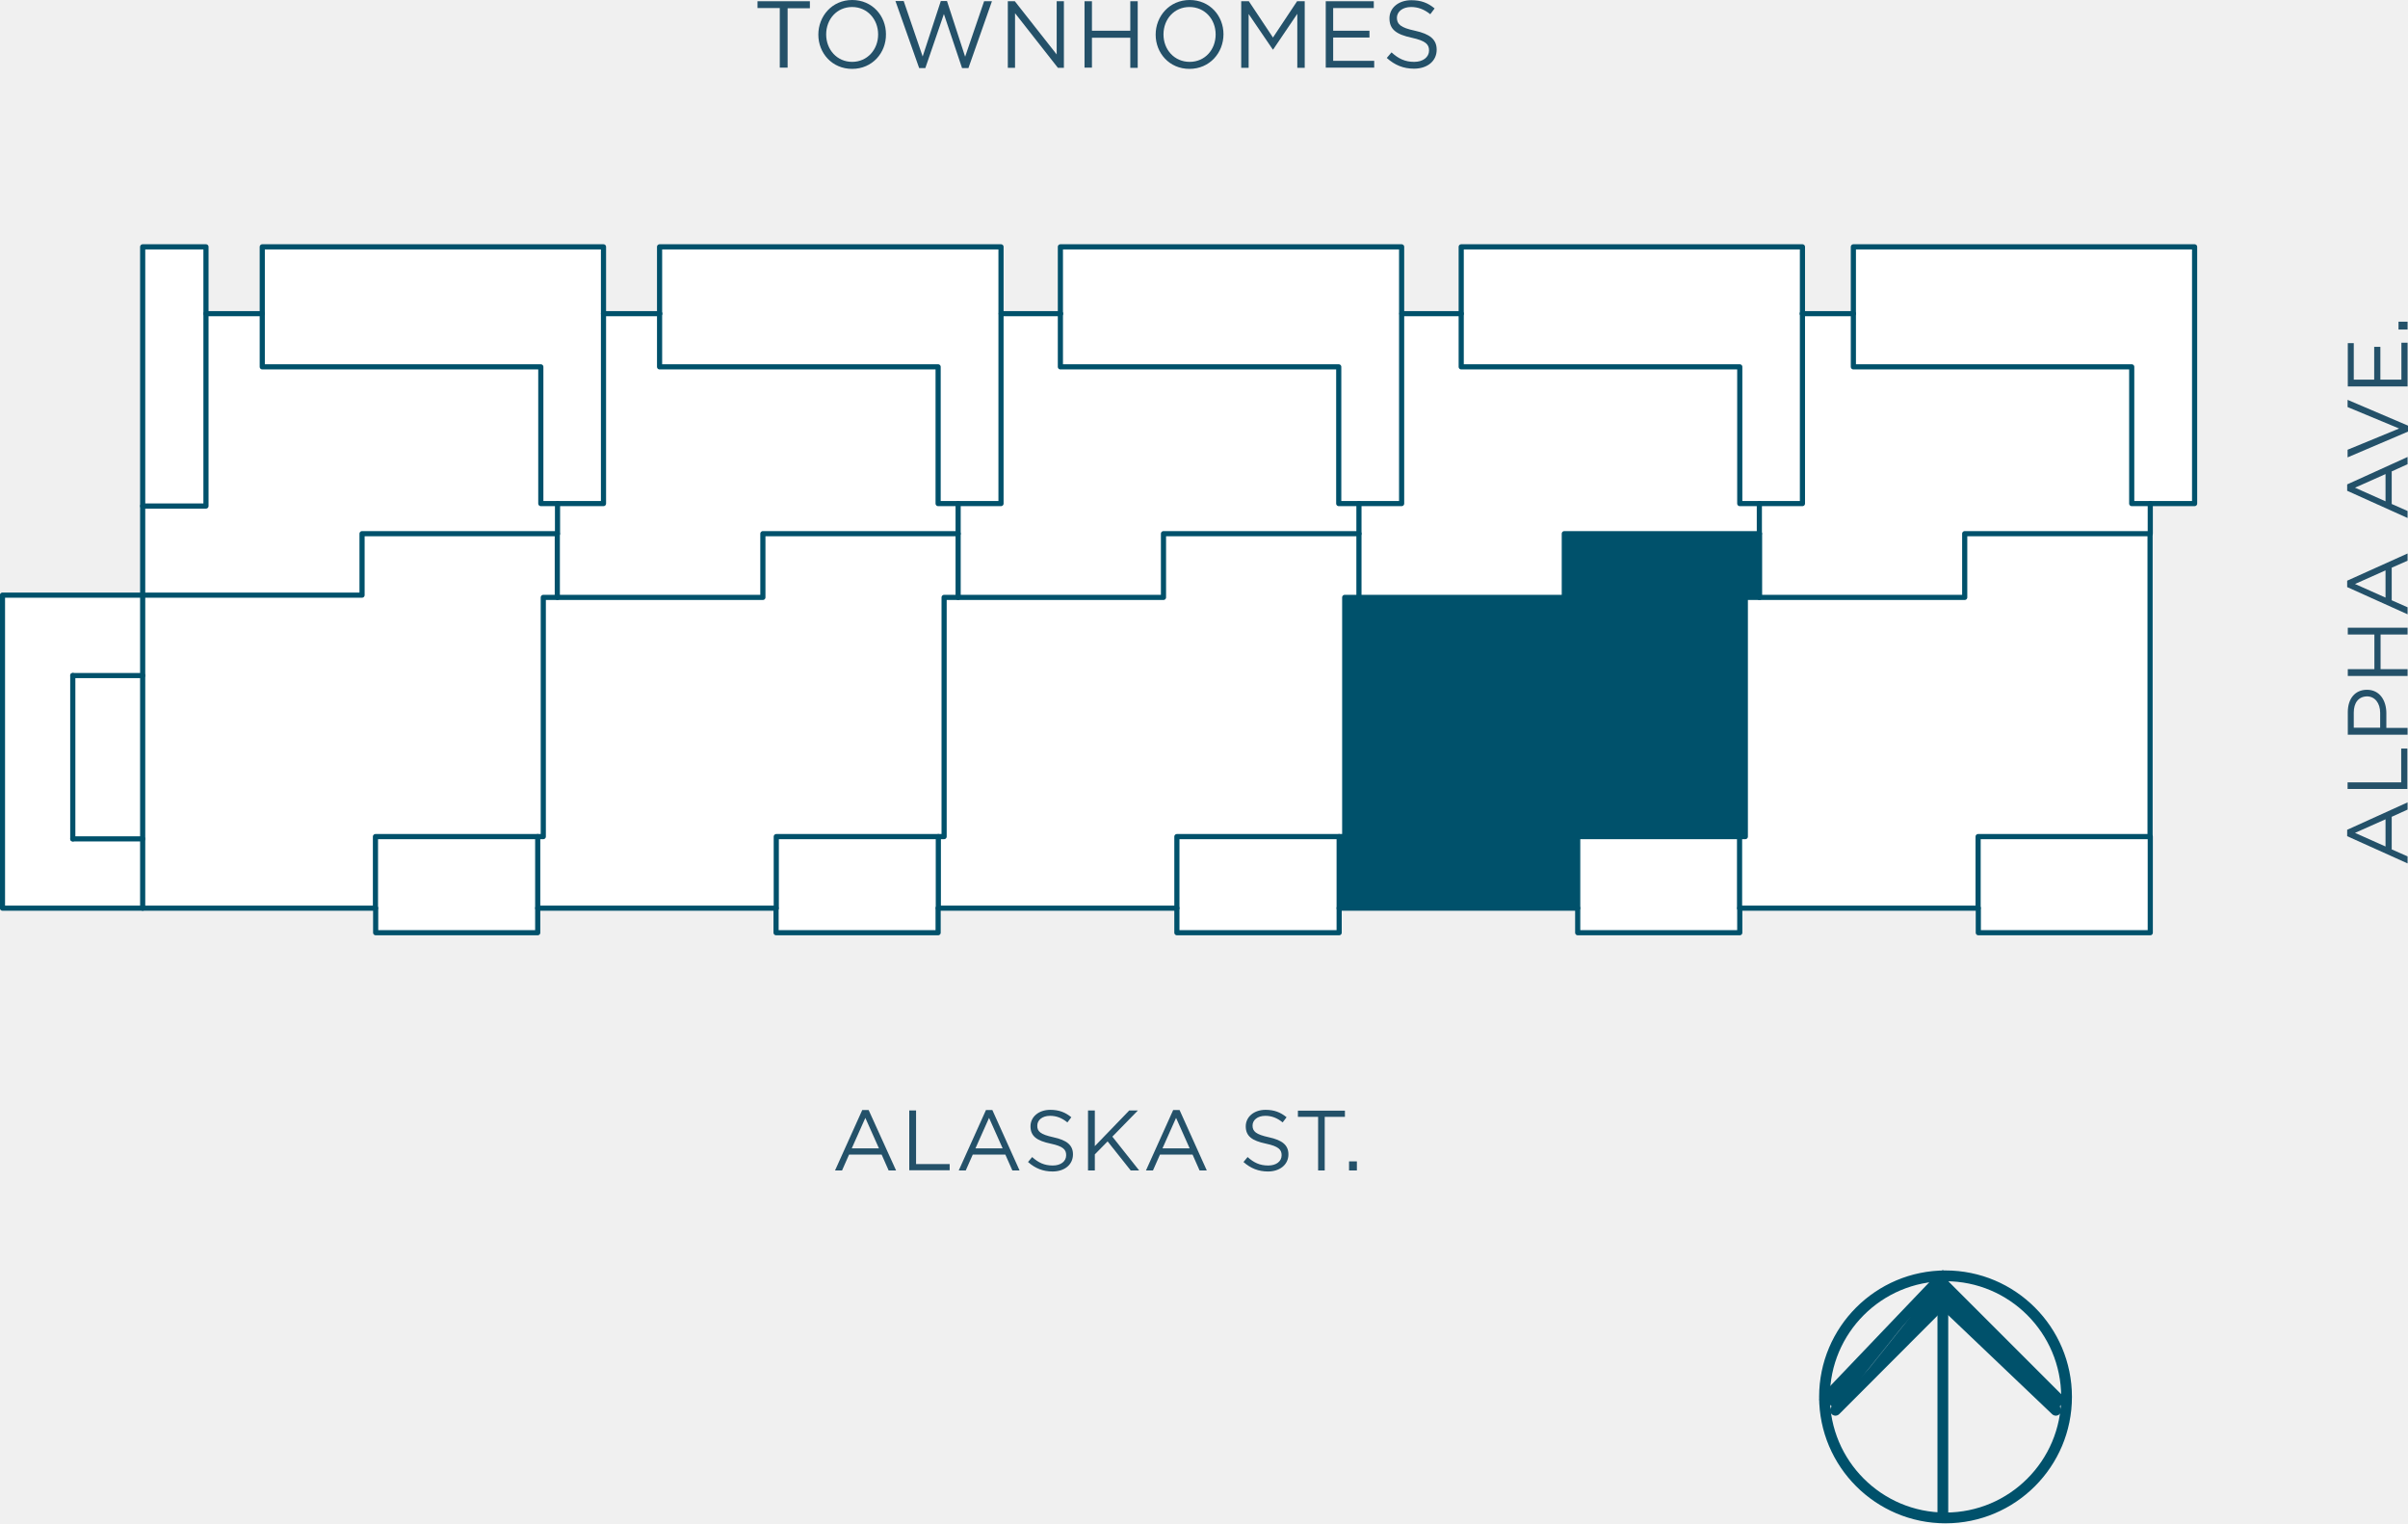
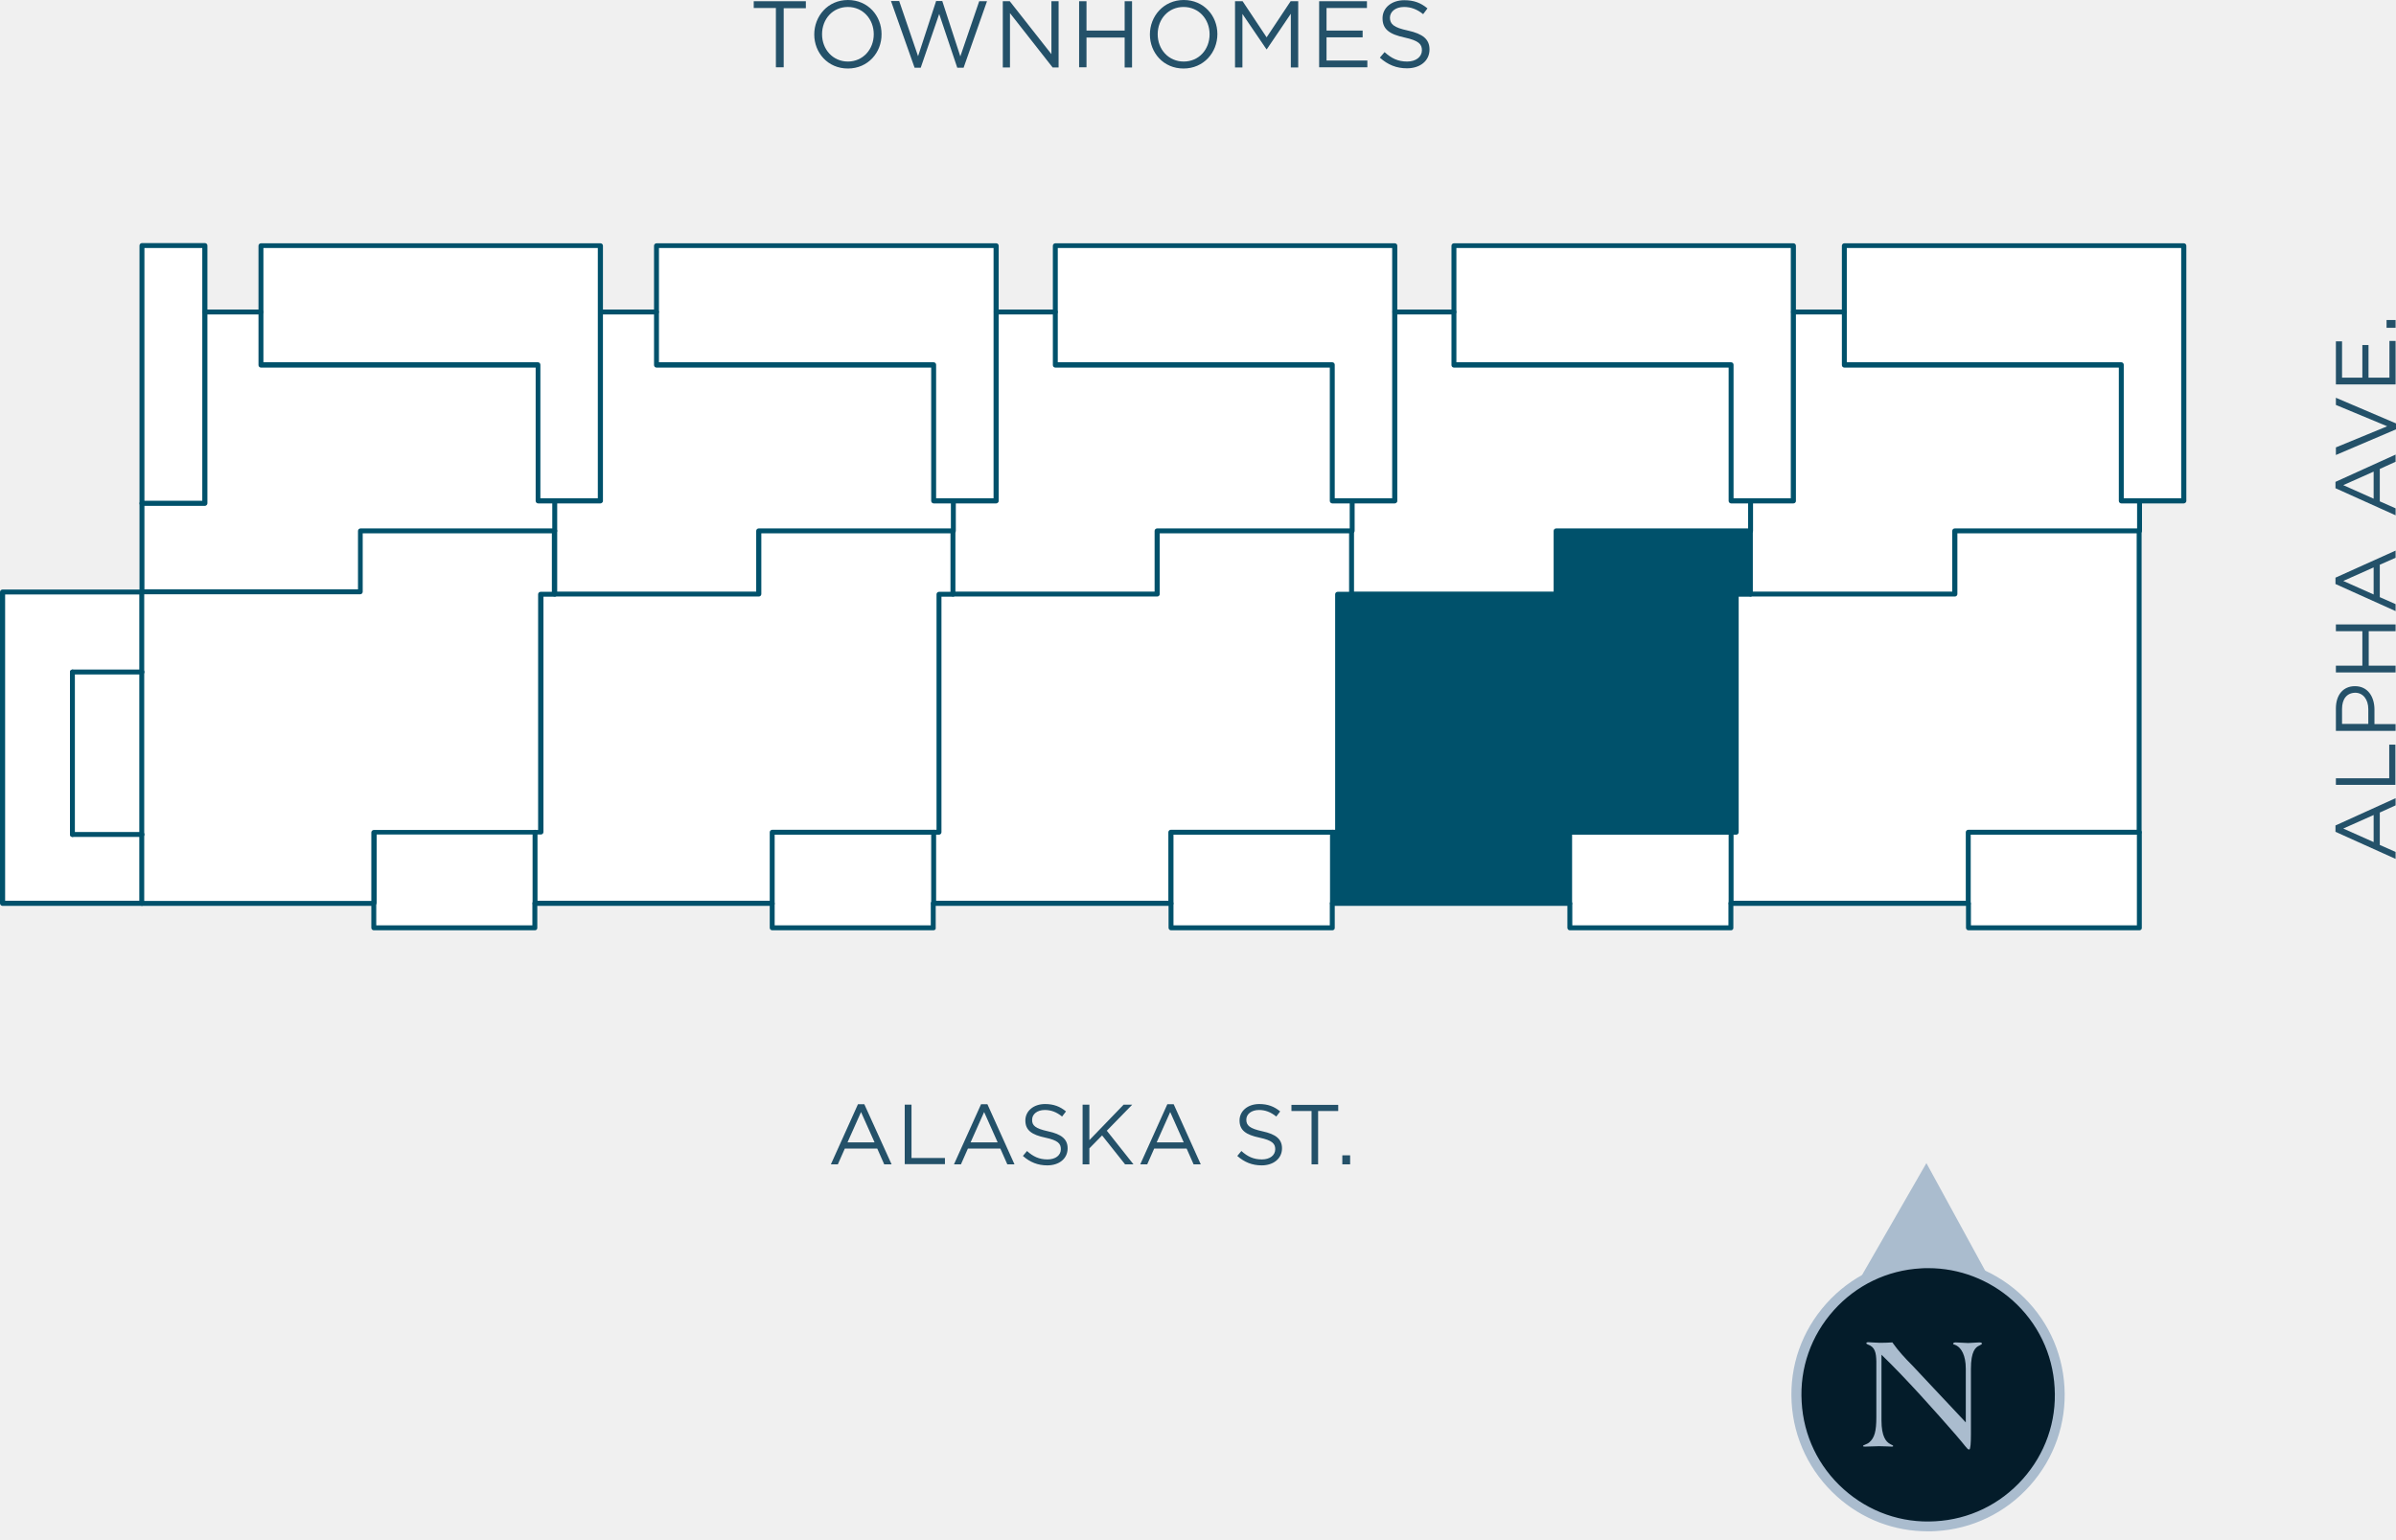
- <svg xmlns="http://www.w3.org/2000/svg" version="1.1" id="Layer_1" x="0px" y="0px" viewBox="0 0 116.79 73.86" style="enable-background:new 0 0 116.79 73.86;" xml:space="preserve">
+ <svg xmlns="http://www.w3.org/2000/svg" xmlns:xlink="http://www.w3.org/1999/xlink" version="1.1" id="Layer_1" x="0px" y="0px" viewBox="0 0 116.79 75.07" style="enable-background:new 0 0 116.79 75.07;" xml:space="preserve">
  <style type="text/css">
- 	.st0{fill:none;stroke:#00516B;stroke-width:0.522;stroke-linecap:round;stroke-linejoin:round;stroke-miterlimit:10;}
- 	.st1{fill:#00516B;}
- 	.st2{fill:none;stroke:#00516B;stroke-width:0;stroke-linecap:round;stroke-miterlimit:10;}
- 	.st3{fill:#245169;}
- 	.st4{fill:#FFFFFF;}
- 	.st5{fill:none;stroke:#00516B;stroke-width:0.25;stroke-linecap:round;stroke-linejoin:round;stroke-miterlimit:10;}
+ 	.st0{fill:#AABCCE;}
+ 	.st1{fill:#041C2A;}
+ 	.st2{enable-background:new    ;}
+ 	.st3{clip-path:url(#SVGID_2_);}
+ 	.st4{fill:#245169;}
+ 	.st5{fill:#FFFFFF;}
+ 	.st6{fill:#00516B;}
</style>
-   <line class="st0" x1="94.23" y1="73.6" x2="94.23" y2="61.87" />
-   <line class="st0" x1="99.71" y1="68.39" x2="94.23" y2="63.17" />
-   <path class="st1" d="M94.23,61.87l5.48,6.52l-5.48-5.21V61.87z M100.23,67.87l-6-6l5.48,6.52L100.23,67.87z" />
-   <path class="st2" d="M94.23,61.87l5.48,6.52l-5.48-5.21V61.87z M100.23,67.87l-6-6l5.48,6.52L100.23,67.87z" />
  <g>
-     <path class="st0" d="M94.36,61.87c-3.24,0-5.87,2.63-5.87,5.87c0,3.24,2.63,5.87,5.87,5.87c3.24,0,5.87-2.63,5.87-5.87   C100.23,64.5,97.6,61.87,94.36,61.87" />
-     <line class="st0" x1="94.23" y1="61.87" x2="88.5" y2="67.87" />
-     <line class="st0" x1="89.02" y1="68.39" x2="94.23" y2="63.17" />
-     <path class="st1" d="M94.23,61.87l-5.21,6.52l5.21-5.21V61.87z M88.5,67.87l5.74-6l-5.21,6.52L88.5,67.87z" />
-     <path class="st2" d="M94.23,61.87l-5.21,6.52l5.21-5.21V61.87z M88.5,67.87l5.74-6l-5.21,6.52L88.5,67.87z" />
+     <g>
+       <g>
+         <g>
+           <polygon class="st0" points="93.9,56.7 90.72,62.23 96.96,62.3     " />
+         </g>
+         <g>
+           <path class="st1" d="M94.05,61.62c3.55,0.04,6.39,2.94,6.35,6.48c-0.04,3.55-2.94,6.39-6.48,6.35      c-3.55-0.04-6.39-2.94-6.35-6.48C87.59,64.44,90.5,61.58,94.05,61.62" />
+         </g>
+       </g>
+       <g class="st2">
+         <path class="st0" d="M91.46,66.37c-0.01-0.42-0.06-0.71-0.42-0.83c-0.04-0.02-0.07-0.04-0.07-0.05c0-0.03,0.02-0.06,0.1-0.06     c0.08,0,0.39,0.03,0.58,0.03c0.2,0,0.42-0.01,0.59-0.02c0.28,0.4,0.61,0.76,0.96,1.11l2.62,2.79v-2.62c0-0.67-0.23-1-0.44-1.12     c-0.1-0.06-0.18-0.06-0.18-0.09c0-0.04,0.05-0.07,0.13-0.07c0.12,0,0.46,0.03,0.61,0.03c0.16,0,0.38-0.03,0.54-0.03     c0.11,0,0.13,0.04,0.13,0.06c0,0.02-0.04,0.05-0.12,0.09c-0.2,0.08-0.42,0.29-0.42,1.14v3.18c0,0.42-0.02,0.75-0.08,0.75h-0.02     c-0.08,0-0.17-0.18-0.66-0.74c-0.96-1.1-2.37-2.69-3.6-3.88v3.2c0,0.8,0.23,1.04,0.4,1.14c0.11,0.07,0.17,0.07,0.17,0.11     c0,0.02-0.02,0.03-0.06,0.03c-0.09,0-0.35-0.02-0.63-0.02c-0.16,0-0.6,0.02-0.69,0.02c-0.06,0-0.09-0.01-0.09-0.03     c0-0.05,0.2-0.08,0.31-0.18c0.25-0.22,0.34-0.53,0.34-1.23V66.37z" />
+       </g>
+     </g>
+     <g>
+       <g>
+         <defs>
+           <rect id="SVGID_1_" x="87.13" y="56.68" transform="matrix(0.9985 -0.0553 0.0553 0.9985 -3.4893 5.2904)" width="13.46" height="18.04" />
+         </defs>
+         <clipPath id="SVGID_2_">
+           <use xlink:href="#SVGID_1_" style="overflow:visible;" />
+         </clipPath>
+         <g class="st3">
+           <path class="st0" d="M93.97,74.65c-1.64,0-3.2-0.59-4.43-1.7c-1.32-1.19-2.11-2.82-2.21-4.59c-0.1-1.78,0.5-3.48,1.69-4.81      c1.19-1.33,2.82-2.11,4.59-2.21l0.01,0.24l-0.01-0.24c1.77-0.09,3.48,0.5,4.81,1.69c1.33,1.19,2.11,2.82,2.21,4.59      c0.1,1.77-0.5,3.48-1.69,4.81c-1.19,1.33-2.82,2.11-4.59,2.21C94.22,74.65,94.1,74.65,93.97,74.65z M93.99,61.82      c-0.12,0-0.23,0-0.35,0.01c-1.65,0.09-3.16,0.82-4.26,2.05c-1.1,1.23-1.66,2.81-1.56,4.46c0.09,1.65,0.82,3.16,2.05,4.26      s2.82,1.66,4.46,1.56c1.65-0.09,3.16-0.82,4.26-2.05c1.1-1.23,1.66-2.81,1.56-4.46c-0.09-1.65-0.82-3.16-2.05-4.26      C96.96,62.38,95.51,61.82,93.99,61.82z" />
+         </g>
+       </g>
+     </g>
  </g>
  <g>
-     <path class="st3" d="M38.19,3.28h-0.37V0.39h-1.08V0.06h2.54v0.34h-1.08V3.28z" />
-     <path class="st3" d="M41.33,3.34c-0.98,0-1.64-0.77-1.64-1.66S40.35,0,41.33,0s1.64,0.77,1.64,1.66   C42.98,2.56,42.31,3.34,41.33,3.34z M41.33,0.34c-0.74,0-1.26,0.59-1.26,1.33S40.6,3,41.33,3s1.26-0.59,1.26-1.33   S42.06,0.34,41.33,0.34z" />
-     <path class="st3" d="M45.63,0.05h0.3l0.88,2.7l0.92-2.69h0.38L46.97,3.3h-0.31l-0.88-2.62L44.88,3.3h-0.3l-1.15-3.25h0.4l0.92,2.69   L45.63,0.05z" />
-     <path class="st3" d="M51.24,0.06h0.36v3.23h-0.29l-2.08-2.65v2.65h-0.35V0.06h0.34l2.03,2.58V0.06z" />
-     <path class="st3" d="M52.96,1.83v1.45H52.6V0.06h0.36v1.43h1.86V0.06h0.36v3.23h-0.36V1.83H52.96z" />
-     <path class="st3" d="M57.69,3.34c-0.98,0-1.64-0.77-1.64-1.66S56.72,0,57.7,0s1.64,0.77,1.64,1.66   C59.34,2.56,58.67,3.34,57.69,3.34z M57.69,0.34c-0.74,0-1.26,0.59-1.26,1.33S56.96,3,57.7,3s1.26-0.59,1.26-1.33   S58.43,0.34,57.69,0.34z" />
-     <path class="st3" d="M61.75,2.4h-0.02l-1.17-1.72v2.61H60.2V0.06h0.37l1.17,1.76l1.17-1.76h0.37v3.23h-0.36V0.67L61.75,2.4z" />
-     <path class="st3" d="M66.63,0.39h-1.97v1.1h1.76v0.33h-1.76v1.13h1.99v0.33h-2.35V0.06h2.33V0.39z" />
-     <path class="st3" d="M68.63,1.49c0.72,0.16,1.05,0.42,1.05,0.92c0,0.56-0.46,0.92-1.1,0.92c-0.51,0-0.93-0.17-1.32-0.52l0.23-0.27   C67.83,2.85,68.15,3,68.59,3c0.43,0,0.72-0.23,0.72-0.55c0-0.3-0.16-0.47-0.84-0.62c-0.74-0.16-1.08-0.4-1.08-0.94   c0-0.52,0.45-0.88,1.06-0.88c0.47,0,0.81,0.13,1.13,0.4l-0.21,0.28c-0.3-0.24-0.6-0.35-0.93-0.35c-0.42,0-0.69,0.23-0.69,0.53   C67.76,1.17,67.92,1.34,68.63,1.49z" />
-   </g>
-   <g>
-     <path class="st3" d="M43.46,56.76H43.1l-0.34-0.77h-1.58l-0.34,0.77H40.5l1.32-2.93h0.31L43.46,56.76z M41.97,54.21l-0.66,1.48   h1.32L41.97,54.21z" />
-     <path class="st3" d="M44.1,53.85h0.33v2.6h1.63v0.3H44.1V53.85z" />
-     <path class="st3" d="M49.45,56.76H49.1l-0.34-0.77h-1.58l-0.34,0.77H46.5l1.32-2.93h0.31L49.45,56.76z M47.97,54.21l-0.66,1.48   h1.32L47.97,54.21z" />
-     <path class="st3" d="M51.09,55.15c0.65,0.14,0.95,0.38,0.95,0.83c0,0.5-0.41,0.83-0.99,0.83c-0.46,0-0.84-0.15-1.19-0.46l0.2-0.24   c0.3,0.27,0.59,0.41,1,0.41c0.39,0,0.65-0.2,0.65-0.5c0-0.27-0.14-0.43-0.75-0.56c-0.67-0.14-0.98-0.36-0.98-0.84   c0-0.46,0.4-0.8,0.96-0.8c0.42,0,0.73,0.12,1.02,0.36l-0.19,0.25c-0.27-0.22-0.54-0.32-0.84-0.32c-0.38,0-0.62,0.21-0.62,0.47   C50.3,54.86,50.45,55.01,51.09,55.15z" />
-     <path class="st3" d="M55.25,56.76h-0.41l-1.12-1.41l-0.62,0.63v0.78h-0.33v-2.91h0.33v1.73l1.67-1.73h0.42l-1.24,1.27L55.25,56.76z   " />
-     <path class="st3" d="M58.53,56.76h-0.35l-0.34-0.77h-1.58l-0.34,0.77h-0.34l1.32-2.93h0.31L58.53,56.76z M57.04,54.21l-0.66,1.48   h1.32L57.04,54.21z" />
-     <path class="st3" d="M61.54,55.15c0.65,0.14,0.95,0.38,0.95,0.83c0,0.5-0.42,0.83-0.99,0.83c-0.46,0-0.84-0.15-1.19-0.46l0.2-0.24   c0.3,0.27,0.59,0.41,1,0.41c0.39,0,0.65-0.2,0.65-0.5c0-0.27-0.15-0.43-0.76-0.56c-0.67-0.14-0.98-0.36-0.98-0.84   c0-0.46,0.4-0.8,0.96-0.8c0.42,0,0.73,0.12,1.02,0.36l-0.19,0.25c-0.27-0.22-0.54-0.32-0.84-0.32c-0.38,0-0.62,0.21-0.62,0.47   C60.75,54.86,60.9,55.01,61.54,55.15z" />
-     <path class="st3" d="M64.26,56.76h-0.33v-2.6h-0.98v-0.3h2.28v0.3h-0.98V56.76z" />
-     <path class="st3" d="M65.43,56.76v-0.44h0.38v0.44H65.43z" />
-   </g>
-   <g>
-     <path class="st3" d="M116.77,38.91v0.35L116,39.61v1.58l0.77,0.34v0.34l-2.93-1.32v-0.31L116.77,38.91z M114.22,40.39l1.48,0.66   v-1.32L114.22,40.39z" />
-     <path class="st3" d="M113.86,38.27v-0.33h2.6V36.3h0.3v1.96H113.86z" />
-     <path class="st3" d="M115.74,34.59v0.71h1.03v0.33h-2.9v-1.09c0-0.66,0.35-1.09,0.93-1.09C115.42,33.45,115.74,33.97,115.74,34.59z    M114.16,34.56v0.73h1.28v-0.72c0-0.48-0.26-0.8-0.64-0.8C114.38,33.78,114.16,34.09,114.16,34.56z" />
-     <path class="st3" d="M115.46,32.45h1.31v0.33h-2.9v-0.33h1.29v-1.68h-1.29v-0.33h2.9v0.33h-1.31V32.45z" />
-     <path class="st3" d="M116.77,26.84v0.35L116,27.53v1.58l0.77,0.34v0.34l-2.93-1.32v-0.31L116.77,26.84z M114.22,28.32l1.48,0.66   v-1.32L114.22,28.32z" />
-     <path class="st3" d="M116.77,22.16v0.35L116,22.86v1.58l0.77,0.34v0.34l-2.93-1.32v-0.31L116.77,22.16z M114.22,23.65l1.48,0.66   v-1.32L114.22,23.65z" />
-     <path class="st3" d="M113.86,19.74v-0.35l2.93,1.25v0.29l-2.93,1.25v-0.37l2.5-1.03L113.86,19.74z" />
-     <path class="st3" d="M114.16,16.64v1.77h0.99v-1.59h0.3v1.59h1.02v-1.79h0.3v2.12h-2.9v-2.1H114.16z" />
-     <path class="st3" d="M116.77,15.98h-0.44v-0.38h0.44V15.98z" />
-   </g>
-   <g>
-     <polygon class="st4" points="89.89,11.97 89.89,15.21 87.41,15.21 87.41,11.97 70.86,11.97 70.86,15.21 67.98,15.21 67.98,11.97    51.43,11.97 51.43,15.21 48.55,15.21 48.55,11.97 31.99,11.97 31.99,15.21 29.26,15.21 29.26,11.97 12.71,11.97 12.71,15.21    9.98,15.21 9.98,11.97 6.91,11.97 6.91,24.54 6.91,28.86 0.12,28.86 0.12,44.04 6.91,44.04 7.6,44.04 18.21,44.04 18.21,45.23    26.07,45.23 26.07,44.04 37.64,44.04 37.64,45.23 45.5,45.23 45.5,44.04 57.07,44.04 57.07,45.23 64.94,45.23 64.94,44.04    76.51,44.04 76.51,45.23 84.37,45.23 84.37,44.04 95.94,44.04 95.94,45.23 104.28,45.23 104.28,40.57 104.28,25.88 104.28,24.42    106.44,24.42 106.44,11.97  " />
-     <polygon class="st4" points="104.29,25.88 104.29,40.57 95.95,40.57 95.95,44.04 84.38,44.04 84.38,40.57 84.65,40.57 84.65,28.97    85.34,28.97 95.3,28.97 95.3,25.88  " />
-     <polygon class="st1" points="85.33,25.88 85.33,28.97 84.64,28.97 84.64,40.57 84.37,40.57 76.51,40.57 76.51,44.04 64.94,44.04    64.94,40.57 65.21,40.57 65.21,28.97 65.9,28.97 75.86,28.97 75.86,25.88  " />
-     <polygon class="st4" points="65.91,25.88 65.91,28.97 65.22,28.97 65.22,40.57 64.95,40.57 57.08,40.57 57.08,44.04 45.51,44.04    45.51,40.57 45.79,40.57 45.79,28.97 46.47,28.97 56.43,28.97 56.43,25.88  " />
-     <polygon class="st4" points="46.47,25.88 46.47,28.97 45.79,28.97 45.79,40.57 45.51,40.57 37.65,40.57 37.65,44.04 26.08,44.04    26.08,40.57 26.36,40.57 26.36,28.97 27.04,28.97 37,28.97 37,25.88  " />
-     <polygon class="st4" points="27.04,25.88 27.04,28.97 26.36,28.97 26.36,40.57 26.08,40.57 18.22,40.57 18.22,44.04 7.61,44.04    6.92,44.04 6.92,40.68 6.92,32.76 6.92,28.86 17.57,28.86 17.57,25.88  " />
-     <line class="st5" x1="104.29" y1="25.88" x2="104.29" y2="24.42" />
-     <line class="st5" x1="85.33" y1="25.88" x2="85.33" y2="24.42" />
-     <line class="st5" x1="65.91" y1="25.88" x2="65.91" y2="24.42" />
-     <line class="st5" x1="46.47" y1="25.88" x2="46.47" y2="24.42" />
-     <line class="st5" x1="27.04" y1="25.88" x2="27.04" y2="24.42" />
-     <line class="st5" x1="6.92" y1="28.86" x2="6.92" y2="24.54" />
-     <line class="st5" x1="9.99" y1="15.21" x2="12.72" y2="15.21" />
-     <line class="st5" x1="29.27" y1="15.21" x2="32" y2="15.21" />
-     <line class="st5" x1="48.56" y1="15.21" x2="51.44" y2="15.21" />
-     <line class="st5" x1="67.99" y1="15.21" x2="70.87" y2="15.21" />
-     <line class="st5" x1="87.41" y1="15.21" x2="89.89" y2="15.21" />
-     <polyline class="st5" points="18.22,44.04 18.22,45.23 26.08,45.23 26.08,44.04  " />
-     <polyline class="st5" points="37.64,44.04 37.64,45.23 45.5,45.23 45.5,44.04  " />
-     <polyline class="st5" points="57.08,44.04 57.08,45.23 64.95,45.23 64.95,44.04  " />
-     <polyline class="st5" points="76.52,44.04 76.52,45.23 84.38,45.23 84.38,44.04  " />
-     <polyline class="st5" points="95.95,44.04 95.95,45.23 104.29,45.23 104.29,40.57  " />
-     <polygon class="st5" points="31.99,15.21 31.99,11.97 48.55,11.97 48.55,15.21 48.55,24.42 46.46,24.42 45.5,24.42 45.5,17.79    31.99,17.79  " />
-     <polygon class="st5" points="51.43,15.21 51.43,11.97 67.98,11.97 67.98,15.21 67.98,24.42 65.9,24.42 64.93,24.42 64.93,17.79    51.43,17.79  " />
-     <polygon class="st5" points="70.87,15.21 70.87,11.97 87.42,11.97 87.42,15.21 87.42,24.42 85.34,24.42 84.38,24.42 84.38,17.79    70.87,17.79  " />
-     <polygon class="st5" points="89.89,15.21 89.89,11.97 106.44,11.97 106.44,24.42 104.28,24.42 103.39,24.42 103.39,17.79    89.89,17.79  " />
-     <polygon class="st5" points="12.72,15.21 12.72,11.97 29.27,11.97 29.27,15.21 29.27,24.42 27.04,24.42 26.23,24.42 26.23,17.79    12.72,17.79  " />
-     <polygon class="st5" points="6.92,24.54 9.99,24.54 9.99,15.21 9.99,11.97 6.92,11.97  " />
-     <line class="st5" x1="3.53" y1="32.76" x2="6.92" y2="32.76" />
-     <line class="st5" x1="3.53" y1="40.68" x2="6.92" y2="40.68" />
-     <polyline class="st5" points="84.37,40.57 84.37,44.04 95.94,44.04 95.94,40.57 104.28,40.57 104.28,25.88 95.29,25.88    95.29,28.97 85.33,28.97  " />
-     <polyline class="st5" points="64.95,40.57 64.95,44.04 76.52,44.04 76.52,40.57 84.38,40.57 84.65,40.57 84.65,28.97 85.34,28.97    85.34,25.88 75.87,25.88 75.87,28.97 65.91,28.97  " />
-     <polyline class="st5" points="45.51,40.57 45.51,44.04 57.08,44.04 57.08,40.57 64.95,40.57 65.22,40.57 65.22,28.97 65.91,28.97    65.91,25.88 56.43,25.88 56.43,28.97 46.47,28.97  " />
-     <polyline class="st5" points="26.08,40.57 26.08,44.04 37.65,44.04 37.65,40.57 45.51,40.57 45.79,40.57 45.79,28.97 46.47,28.97    46.47,25.88 37,25.88 37,28.97 27.04,28.97  " />
-     <polyline class="st5" points="6.92,44.04 7.6,44.04 18.21,44.04 18.21,40.57 26.07,40.57 26.35,40.57 26.35,28.97 27.03,28.97    27.03,25.88 17.56,25.88 17.56,28.86 6.92,28.86  " />
-     <polygon class="st5" points="6.92,44.04 0.12,44.04 0.12,28.86 6.92,28.86 6.92,32.76 6.92,40.68  " />
-     <line class="st5" x1="3.53" y1="40.68" x2="3.53" y2="32.76" />
+     <g>
+       <g>
+         <g>
+           <path class="st4" d="M38.19,3.28h-0.37V0.39h-1.08V0.06h2.54v0.34h-1.08V3.28z" />
+           <path class="st4" d="M41.33,3.34c-0.98,0-1.64-0.77-1.64-1.66S40.35,0,41.33,0s1.64,0.77,1.64,1.66      C42.98,2.56,42.31,3.34,41.33,3.34z M41.33,0.34c-0.74,0-1.26,0.59-1.26,1.33S40.6,3,41.33,3s1.26-0.59,1.26-1.33      S42.06,0.34,41.33,0.34z" />
+           <path class="st4" d="M45.63,0.05h0.3l0.88,2.7l0.92-2.69h0.38L46.97,3.3h-0.31l-0.88-2.62L44.88,3.3h-0.3l-1.15-3.25h0.4      l0.92,2.69L45.63,0.05z" />
+           <path class="st4" d="M51.24,0.06h0.36v3.23h-0.29l-2.08-2.65v2.65h-0.35V0.06h0.34l2.03,2.58V0.06z" />
+           <path class="st4" d="M52.96,1.83v1.45H52.6V0.06h0.36v1.43h1.86V0.06h0.36v3.23h-0.36V1.83H52.96z" />
+           <path class="st4" d="M57.69,3.34c-0.98,0-1.64-0.77-1.64-1.66S56.72,0,57.7,0s1.64,0.77,1.64,1.66      C59.34,2.56,58.67,3.34,57.69,3.34z M57.69,0.34c-0.74,0-1.26,0.59-1.26,1.33S56.96,3,57.7,3s1.26-0.59,1.26-1.33      S58.43,0.34,57.69,0.34z" />
+           <path class="st4" d="M61.75,2.4h-0.02l-1.17-1.72v2.61H60.2V0.06h0.37l1.17,1.76l1.17-1.76h0.37v3.23h-0.36V0.67L61.75,2.4z" />
+           <path class="st4" d="M66.63,0.39h-1.97v1.1h1.76v0.33h-1.76v1.13h1.99v0.33h-2.35V0.06h2.33V0.39z" />
+           <path class="st4" d="M68.63,1.49c0.72,0.16,1.05,0.42,1.05,0.92c0,0.56-0.46,0.92-1.1,0.92c-0.51,0-0.93-0.17-1.32-0.52      l0.23-0.27C67.83,2.85,68.15,3,68.59,3c0.43,0,0.72-0.23,0.72-0.55c0-0.3-0.16-0.47-0.84-0.62c-0.74-0.16-1.08-0.4-1.08-0.94      c0-0.52,0.45-0.88,1.06-0.88c0.47,0,0.81,0.13,1.13,0.4l-0.21,0.28c-0.3-0.24-0.6-0.35-0.93-0.35c-0.42,0-0.69,0.23-0.69,0.53      C67.76,1.17,67.92,1.34,68.63,1.49z" />
+         </g>
+         <g>
+           <path class="st4" d="M43.46,56.76H43.1l-0.34-0.77h-1.58l-0.34,0.77H40.5l1.32-2.93h0.31L43.46,56.76z M41.97,54.21l-0.66,1.48      h1.32L41.97,54.21z" />
+           <path class="st4" d="M44.1,53.85h0.33v2.6h1.63v0.3H44.1V53.85z" />
+           <path class="st4" d="M49.45,56.76H49.1l-0.34-0.77h-1.58l-0.34,0.77H46.5l1.32-2.93h0.31L49.45,56.76z M47.97,54.21l-0.66,1.48      h1.32L47.97,54.21z" />
+           <path class="st4" d="M51.09,55.15c0.65,0.14,0.95,0.38,0.95,0.83c0,0.5-0.41,0.83-0.99,0.83c-0.46,0-0.84-0.15-1.19-0.46      l0.2-0.24c0.3,0.27,0.59,0.41,1,0.41c0.39,0,0.65-0.2,0.65-0.5c0-0.27-0.14-0.43-0.75-0.56c-0.67-0.14-0.98-0.36-0.98-0.84      c0-0.46,0.4-0.8,0.96-0.8c0.42,0,0.73,0.12,1.02,0.36l-0.19,0.25c-0.27-0.22-0.54-0.32-0.84-0.32c-0.38,0-0.62,0.21-0.62,0.47      C50.3,54.86,50.45,55.01,51.09,55.15z" />
+           <path class="st4" d="M55.25,56.76h-0.41l-1.12-1.41l-0.62,0.63v0.78h-0.33v-2.91h0.33v1.73l1.67-1.73h0.42l-1.24,1.27      L55.25,56.76z" />
+           <path class="st4" d="M58.53,56.76h-0.35l-0.34-0.77h-1.58l-0.34,0.77h-0.34l1.32-2.93h0.31L58.53,56.76z M57.04,54.21      l-0.66,1.48h1.32L57.04,54.21z" />
+           <path class="st4" d="M61.54,55.15c0.65,0.14,0.95,0.38,0.95,0.83c0,0.5-0.42,0.83-0.99,0.83c-0.46,0-0.84-0.15-1.19-0.46      l0.2-0.24c0.3,0.27,0.59,0.41,1,0.41c0.39,0,0.65-0.2,0.65-0.5c0-0.27-0.15-0.43-0.76-0.56c-0.67-0.14-0.98-0.36-0.98-0.84      c0-0.46,0.4-0.8,0.96-0.8c0.42,0,0.73,0.12,1.02,0.36l-0.19,0.25c-0.27-0.22-0.54-0.32-0.84-0.32c-0.38,0-0.62,0.21-0.62,0.47      C60.75,54.86,60.9,55.01,61.54,55.15z" />
+           <path class="st4" d="M64.26,56.76h-0.33v-2.6h-0.98v-0.3h2.28v0.3h-0.98V56.76z" />
+           <path class="st4" d="M65.43,56.76v-0.44h0.38v0.44H65.43z" />
+         </g>
+         <g>
+           <path class="st4" d="M116.77,38.91v0.35L116,39.61v1.58l0.77,0.34v0.34l-2.93-1.32v-0.31L116.77,38.91z M114.22,40.39l1.48,0.66      v-1.32L114.22,40.39z" />
+           <path class="st4" d="M113.86,38.27v-0.33h2.6V36.3h0.3v1.96H113.86z" />
+           <path class="st4" d="M115.74,34.59v0.71h1.03v0.33h-2.91v-1.09c0-0.66,0.35-1.09,0.93-1.09      C115.42,33.45,115.74,33.97,115.74,34.59z M114.16,34.56v0.73h1.28v-0.72c0-0.48-0.26-0.8-0.64-0.8      C114.38,33.78,114.16,34.09,114.16,34.56z" />
+           <path class="st4" d="M115.46,32.45h1.31v0.33h-2.91v-0.33h1.29v-1.68h-1.29v-0.33h2.91v0.33h-1.31V32.45z" />
+           <path class="st4" d="M116.77,26.84v0.35L116,27.53v1.58l0.77,0.34v0.34l-2.93-1.32v-0.31L116.77,26.84z M114.22,28.32l1.48,0.66      v-1.32L114.22,28.32z" />
+           <path class="st4" d="M116.77,22.16v0.35L116,22.86v1.58l0.77,0.34v0.34l-2.93-1.32v-0.31L116.77,22.16z M114.22,23.65l1.48,0.66      v-1.32L114.22,23.65z" />
+           <path class="st4" d="M113.86,19.74v-0.35l2.93,1.25v0.29l-2.93,1.25v-0.37l2.5-1.03L113.86,19.74z" />
+           <path class="st4" d="M114.16,16.64v1.77h0.99v-1.59h0.3v1.59h1.02v-1.79h0.3v2.12h-2.91v-2.1H114.16z" />
+           <path class="st4" d="M116.77,15.98h-0.44v-0.38h0.44V15.98z" />
+         </g>
+         <g>
+           <g>
+             <polygon class="st5" points="89.9,11.97 89.9,15.21 87.42,15.21 87.42,11.97 70.87,11.97 70.87,15.21 67.99,15.21 67.99,11.97        51.44,11.97 51.44,15.21 48.56,15.21 48.56,11.97 32,11.97 32,15.21 29.27,15.21 29.27,11.97 12.72,11.97 12.72,15.21        9.99,15.21 9.99,11.97 6.92,11.97 6.92,24.54 6.92,28.86 0.13,28.86 0.13,44.04 6.92,44.04 7.61,44.04 18.22,44.04        18.22,45.23 26.08,45.23 26.08,44.04 37.65,44.04 37.65,45.23 45.51,45.23 45.51,44.04 57.08,44.04 57.08,45.23 64.95,45.23        64.95,44.04 76.52,44.04 76.52,45.23 84.38,45.23 84.38,44.04 95.95,44.04 95.95,45.23 104.29,45.23 104.29,40.57        104.29,25.88 104.29,24.42 106.45,24.42 106.45,11.97      " />
+           </g>
+           <g>
+             <polygon class="st5" points="104.29,25.88 104.29,40.57 95.95,40.57 95.95,44.04 84.38,44.04 84.38,40.57 84.65,40.57        84.65,28.97 85.34,28.97 95.3,28.97 95.3,25.88      " />
+           </g>
+           <g>
+             <polygon class="st6" points="85.34,25.88 85.34,28.97 84.65,28.97 84.65,40.57 84.38,40.57 76.52,40.57 76.52,44.04        64.95,44.04 64.95,40.57 65.22,40.57 65.22,28.97 65.91,28.97 75.87,28.97 75.87,25.88      " />
+           </g>
+           <g>
+             <polygon class="st5" points="65.91,25.88 65.91,28.97 65.22,28.97 65.22,40.57 64.95,40.57 57.08,40.57 57.08,44.04        45.51,44.04 45.51,40.57 45.79,40.57 45.79,28.97 46.47,28.97 56.43,28.97 56.43,25.88      " />
+           </g>
+           <g>
+             <polygon class="st5" points="46.47,25.88 46.47,28.97 45.79,28.97 45.79,40.57 45.51,40.57 37.65,40.57 37.65,44.04        26.08,44.04 26.08,40.57 26.36,40.57 26.36,28.97 27.04,28.97 37,28.97 37,25.88      " />
+           </g>
+           <g>
+             <polygon class="st5" points="27.04,25.88 27.04,28.97 26.36,28.97 26.36,40.57 26.08,40.57 18.22,40.57 18.22,44.04        7.61,44.04 6.92,44.04 6.92,40.68 6.92,32.76 6.92,28.86 17.57,28.86 17.57,25.88      " />
+           </g>
+           <g>
+             <path class="st6" d="M104.29,26c-0.07,0-0.12-0.06-0.12-0.12v-1.46c0-0.07,0.06-0.12,0.12-0.12s0.12,0.06,0.12,0.12v1.46       C104.41,25.95,104.35,26,104.29,26z" />
+           </g>
+           <g>
+             <path class="st6" d="M85.33,26c-0.07,0-0.12-0.06-0.12-0.12v-1.46c0-0.07,0.06-0.12,0.12-0.12s0.12,0.06,0.12,0.12v1.46       C85.46,25.95,85.4,26,85.33,26z" />
+           </g>
+           <g>
+             <path class="st6" d="M65.91,26c-0.07,0-0.12-0.06-0.12-0.12v-1.46c0-0.07,0.06-0.12,0.12-0.12s0.12,0.06,0.12,0.12v1.46       C66.03,25.95,65.97,26,65.91,26z" />
+           </g>
+           <g>
+             <path class="st6" d="M46.47,26c-0.07,0-0.12-0.06-0.12-0.12v-1.46c0-0.07,0.06-0.12,0.12-0.12s0.12,0.06,0.12,0.12v1.46       C46.59,25.95,46.54,26,46.47,26z" />
+           </g>
+           <g>
+             <path class="st6" d="M27.04,26c-0.07,0-0.12-0.06-0.12-0.12v-1.46c0-0.07,0.06-0.12,0.12-0.12s0.12,0.06,0.12,0.12v1.46       C27.16,25.95,27.1,26,27.04,26z" />
+           </g>
+           <g>
+             <path class="st6" d="M6.92,28.98c-0.07,0-0.12-0.06-0.12-0.12v-4.32c0-0.07,0.06-0.12,0.12-0.12s0.12,0.06,0.12,0.12v4.32       C7.04,28.92,6.98,28.98,6.92,28.98z" />
+           </g>
+           <g>
+             <path class="st6" d="M12.72,15.33H9.99c-0.07,0-0.12-0.06-0.12-0.12s0.06-0.12,0.12-0.12h2.73c0.07,0,0.12,0.06,0.12,0.12       S12.79,15.33,12.72,15.33z" />
+           </g>
+           <g>
+             <path class="st6" d="M32,15.33h-2.73c-0.07,0-0.12-0.06-0.12-0.12s0.06-0.12,0.12-0.12H32c0.07,0,0.12,0.06,0.12,0.12       S32.06,15.33,32,15.33z" />
+           </g>
+           <g>
+             <path class="st6" d="M51.44,15.33h-2.88c-0.07,0-0.12-0.06-0.12-0.12s0.06-0.12,0.12-0.12h2.88c0.07,0,0.12,0.06,0.12,0.12       S51.5,15.33,51.44,15.33z" />
+           </g>
+           <g>
+             <path class="st6" d="M70.87,15.33h-2.88c-0.07,0-0.12-0.06-0.12-0.12s0.06-0.12,0.12-0.12h2.88c0.07,0,0.12,0.06,0.12,0.12       S70.93,15.33,70.87,15.33z" />
+           </g>
+           <g>
+             <path class="st6" d="M89.9,15.33h-2.48c-0.07,0-0.12-0.06-0.12-0.12s0.06-0.12,0.12-0.12h2.48c0.07,0,0.12,0.06,0.12,0.12       S89.96,15.33,89.9,15.33z" />
+           </g>
+           <g>
+             <path class="st6" d="M26.08,45.35h-7.86c-0.07,0-0.12-0.06-0.12-0.12v-1.19c0-0.07,0.06-0.12,0.12-0.12s0.12,0.06,0.12,0.12       v1.07h7.61v-1.07c0-0.07,0.06-0.12,0.12-0.12s0.12,0.06,0.12,0.12v1.19C26.2,45.29,26.14,45.35,26.08,45.35z" />
+           </g>
+           <g>
+             <path class="st6" d="M45.5,45.35h-7.86c-0.07,0-0.12-0.06-0.12-0.12v-1.19c0-0.07,0.06-0.12,0.12-0.12s0.12,0.06,0.12,0.12       v1.07h7.61v-1.07c0-0.07,0.06-0.12,0.12-0.12s0.12,0.06,0.12,0.12v1.19C45.63,45.29,45.57,45.35,45.5,45.35z" />
+           </g>
+           <g>
+             <path class="st6" d="M64.95,45.35h-7.87c-0.07,0-0.12-0.06-0.12-0.12v-1.19c0-0.07,0.06-0.12,0.12-0.12s0.12,0.06,0.12,0.12       v1.07h7.62v-1.07c0-0.07,0.06-0.12,0.12-0.12s0.12,0.06,0.12,0.12v1.19C65.07,45.29,65.01,45.35,64.95,45.35z" />
+           </g>
+           <g>
+             <path class="st6" d="M84.38,45.35h-7.86c-0.07,0-0.12-0.06-0.12-0.12v-1.19c0-0.07,0.06-0.12,0.12-0.12s0.12,0.06,0.12,0.12       v1.07h7.61v-1.07c0-0.07,0.06-0.12,0.12-0.12s0.12,0.06,0.12,0.12v1.19C84.5,45.29,84.44,45.35,84.38,45.35z" />
+           </g>
+           <g>
+             <path class="st6" d="M104.29,45.35h-8.34c-0.07,0-0.12-0.06-0.12-0.12v-1.19c0-0.07,0.06-0.12,0.12-0.12s0.12,0.06,0.12,0.12       v1.07h8.09v-4.54c0-0.07,0.06-0.12,0.12-0.12s0.12,0.06,0.12,0.12v4.66C104.41,45.29,104.35,45.35,104.29,45.35z" />
+           </g>
+           <g>
+             <path class="st6" d="M48.56,24.54h-3.05c-0.07,0-0.12-0.06-0.12-0.12v-6.5H32c-0.07,0-0.12-0.06-0.12-0.12v-5.82       c0-0.07,0.06-0.12,0.12-0.12h16.56c0.07,0,0.12,0.06,0.12,0.12v12.45C48.68,24.48,48.62,24.54,48.56,24.54z M45.63,24.29h2.8       v-12.2H32.12v5.57h13.39c0.07,0,0.12,0.06,0.12,0.12V24.29z" />
+           </g>
+           <g>
+             <path class="st6" d="M67.99,24.54h-3.05c-0.07,0-0.12-0.06-0.12-0.12v-6.5H51.44c-0.07,0-0.12-0.06-0.12-0.12v-5.82       c0-0.07,0.06-0.12,0.12-0.12h16.55c0.07,0,0.12,0.06,0.12,0.12v12.45C68.11,24.48,68.05,24.54,67.99,24.54z M65.06,24.29h2.8       v-12.2h-16.3v5.57h13.38c0.07,0,0.12,0.06,0.12,0.12V24.29z" />
+           </g>
+           <g>
+             <path class="st6" d="M87.42,24.54h-3.04c-0.07,0-0.12-0.06-0.12-0.12v-6.5H70.87c-0.07,0-0.12-0.06-0.12-0.12v-5.82       c0-0.07,0.06-0.12,0.12-0.12h16.55c0.07,0,0.12,0.06,0.12,0.12v12.45C87.54,24.48,87.49,24.54,87.42,24.54z M84.5,24.29h2.79       v-12.2h-16.3v5.57h13.39c0.07,0,0.12,0.06,0.12,0.12V24.29z" />
+           </g>
+           <g>
+             <path class="st6" d="M106.45,24.54h-3.05c-0.07,0-0.12-0.06-0.12-0.12v-6.5H89.9c-0.07,0-0.12-0.06-0.12-0.12v-5.82       c0-0.07,0.06-0.12,0.12-0.12h16.55c0.07,0,0.12,0.06,0.12,0.12v12.45C106.57,24.48,106.51,24.54,106.45,24.54z M103.52,24.29       h2.8v-12.2h-16.3v5.57h13.38c0.07,0,0.12,0.06,0.12,0.12V24.29z" />
+           </g>
+           <g>
+             <path class="st6" d="M29.27,24.54h-3.04c-0.07,0-0.12-0.06-0.12-0.12v-6.5H12.72c-0.07,0-0.12-0.06-0.12-0.12v-5.82       c0-0.07,0.06-0.12,0.12-0.12h16.55c0.07,0,0.12,0.06,0.12,0.12v12.45C29.39,24.48,29.33,24.54,29.27,24.54z M26.35,24.29h2.79       v-12.2h-16.3v5.57h13.38c0.07,0,0.12,0.06,0.12,0.12V24.29z" />
+           </g>
+           <g>
+             <path class="st6" d="M9.99,24.66H6.92c-0.07,0-0.12-0.06-0.12-0.12V11.97c0-0.07,0.06-0.12,0.12-0.12h3.07       c0.07,0,0.12,0.06,0.12,0.12v12.57C10.11,24.6,10.05,24.66,9.99,24.66z M7.04,24.41h2.82V12.09H7.04V24.41z" />
+           </g>
+           <g>
+             <path class="st6" d="M6.92,32.88H3.53c-0.07,0-0.12-0.06-0.12-0.12s0.06-0.12,0.12-0.12h3.39c0.07,0,0.12,0.06,0.12,0.12       S6.99,32.88,6.92,32.88z" />
+           </g>
+           <g>
+             <path class="st6" d="M6.92,40.8H3.53c-0.07,0-0.12-0.06-0.12-0.12s0.06-0.12,0.12-0.12h3.39c0.07,0,0.12,0.06,0.12,0.12       S6.99,40.8,6.92,40.8z" />
+           </g>
+           <g>
+             <path class="st6" d="M95.95,44.16H84.38c-0.07,0-0.12-0.06-0.12-0.12v-3.47c0-0.07,0.06-0.12,0.12-0.12s0.12,0.06,0.12,0.12       v3.34h11.32v-3.34c0-0.07,0.06-0.12,0.12-0.12h8.21V26h-8.74v2.96c0,0.07-0.06,0.12-0.12,0.12h-9.96       c-0.07,0-0.12-0.06-0.12-0.12s0.06-0.12,0.12-0.12h9.83v-2.96c0-0.07,0.06-0.12,0.12-0.12h8.99c0.07,0,0.12,0.06,0.12,0.12       v14.69c0,0.07-0.06,0.12-0.12,0.12h-8.21v3.34C96.07,44.11,96.01,44.16,95.95,44.16z" />
+           </g>
+           <g>
+             <path class="st6" d="M76.52,44.16H64.95c-0.07,0-0.12-0.06-0.12-0.12v-3.47c0-0.07,0.06-0.12,0.12-0.12s0.12,0.06,0.12,0.12       v3.34h11.32v-3.34c0-0.07,0.06-0.12,0.12-0.12h8V28.97c0-0.07,0.06-0.12,0.12-0.12h0.57V26h-9.22v2.96       c0,0.07-0.06,0.12-0.12,0.12h-9.96c-0.07,0-0.12-0.06-0.12-0.12s0.06-0.12,0.12-0.12h9.83v-2.96c0-0.07,0.06-0.12,0.12-0.12       h9.47c0.07,0,0.12,0.06,0.12,0.12v3.09c0,0.07-0.06,0.12-0.12,0.12h-0.57v11.48c0,0.07-0.06,0.12-0.12,0.12h-8v3.34       C76.64,44.11,76.58,44.16,76.52,44.16z" />
+           </g>
+           <g>
+             <path class="st6" d="M57.08,44.16H45.51c-0.07,0-0.12-0.06-0.12-0.12v-3.47c0-0.07,0.06-0.12,0.12-0.12s0.12,0.06,0.12,0.12       v3.34h11.32v-3.34c0-0.07,0.06-0.12,0.12-0.12h8.01V28.97c0-0.07,0.06-0.12,0.12-0.12h0.56V26h-9.23v2.96       c0,0.07-0.06,0.12-0.12,0.12h-9.96c-0.07,0-0.12-0.06-0.12-0.12s0.06-0.12,0.12-0.12h9.83v-2.96c0-0.07,0.06-0.12,0.12-0.12       h9.48c0.07,0,0.12,0.06,0.12,0.12v3.09c0,0.07-0.06,0.12-0.12,0.12h-0.56v11.48c0,0.07-0.06,0.12-0.12,0.12H57.2v3.34       C57.2,44.11,57.15,44.16,57.08,44.16z" />
+           </g>
+           <g>
+             <path class="st6" d="M37.65,44.16H26.08c-0.07,0-0.12-0.06-0.12-0.12v-3.47c0-0.07,0.06-0.12,0.12-0.12s0.12,0.06,0.12,0.12       v3.34h11.32v-3.34c0-0.07,0.06-0.12,0.12-0.12h8.01V28.97c0-0.07,0.06-0.12,0.12-0.12h0.56V26h-9.22v2.96       c0,0.07-0.06,0.12-0.12,0.12h-9.96c-0.07,0-0.12-0.06-0.12-0.12s0.06-0.12,0.12-0.12h9.83v-2.96c0-0.07,0.06-0.12,0.12-0.12       h9.47c0.07,0,0.12,0.06,0.12,0.12v3.09c0,0.07-0.06,0.12-0.12,0.12h-0.56v11.48c0,0.07-0.06,0.12-0.12,0.12h-8.01v3.34       C37.77,44.11,37.71,44.16,37.65,44.16z" />
+           </g>
+           <g>
+             <path class="st6" d="M18.22,44.16H6.92c-0.07,0-0.12-0.06-0.12-0.12s0.06-0.12,0.12-0.12h11.18v-3.34       c0-0.07,0.06-0.12,0.12-0.12h8.01V28.97c0-0.07,0.06-0.12,0.12-0.12h0.55V26h-9.22v2.85c0,0.07-0.06,0.12-0.12,0.12H6.92       c-0.07,0-0.12-0.06-0.12-0.12s0.06-0.12,0.12-0.12h10.53v-2.85c0-0.07,0.06-0.12,0.12-0.12h9.47c0.07,0,0.12,0.06,0.12,0.12       v3.09c0,0.07-0.06,0.12-0.12,0.12h-0.55v11.47c0,0.07-0.06,0.12-0.12,0.12h-8.01v3.34C18.34,44.1,18.29,44.16,18.22,44.16z" />
+           </g>
+           <g>
+             <path class="st6" d="M6.92,44.16H0.12C0.06,44.16,0,44.1,0,44.04V28.86c0-0.07,0.06-0.12,0.12-0.12h6.79       c0.07,0,0.12,0.06,0.12,0.12v15.18C7.04,44.1,6.98,44.16,6.92,44.16z M0.25,43.91h6.54V28.98H0.25V43.91z" />
+           </g>
+           <g>
+             <path class="st6" d="M3.53,40.8c-0.07,0-0.12-0.06-0.12-0.12v-7.92c0-0.07,0.06-0.12,0.12-0.12s0.12,0.06,0.12,0.12v7.92       C3.65,40.75,3.59,40.8,3.53,40.8z" />
+           </g>
+         </g>
+       </g>
+     </g>
  </g>
</svg>
